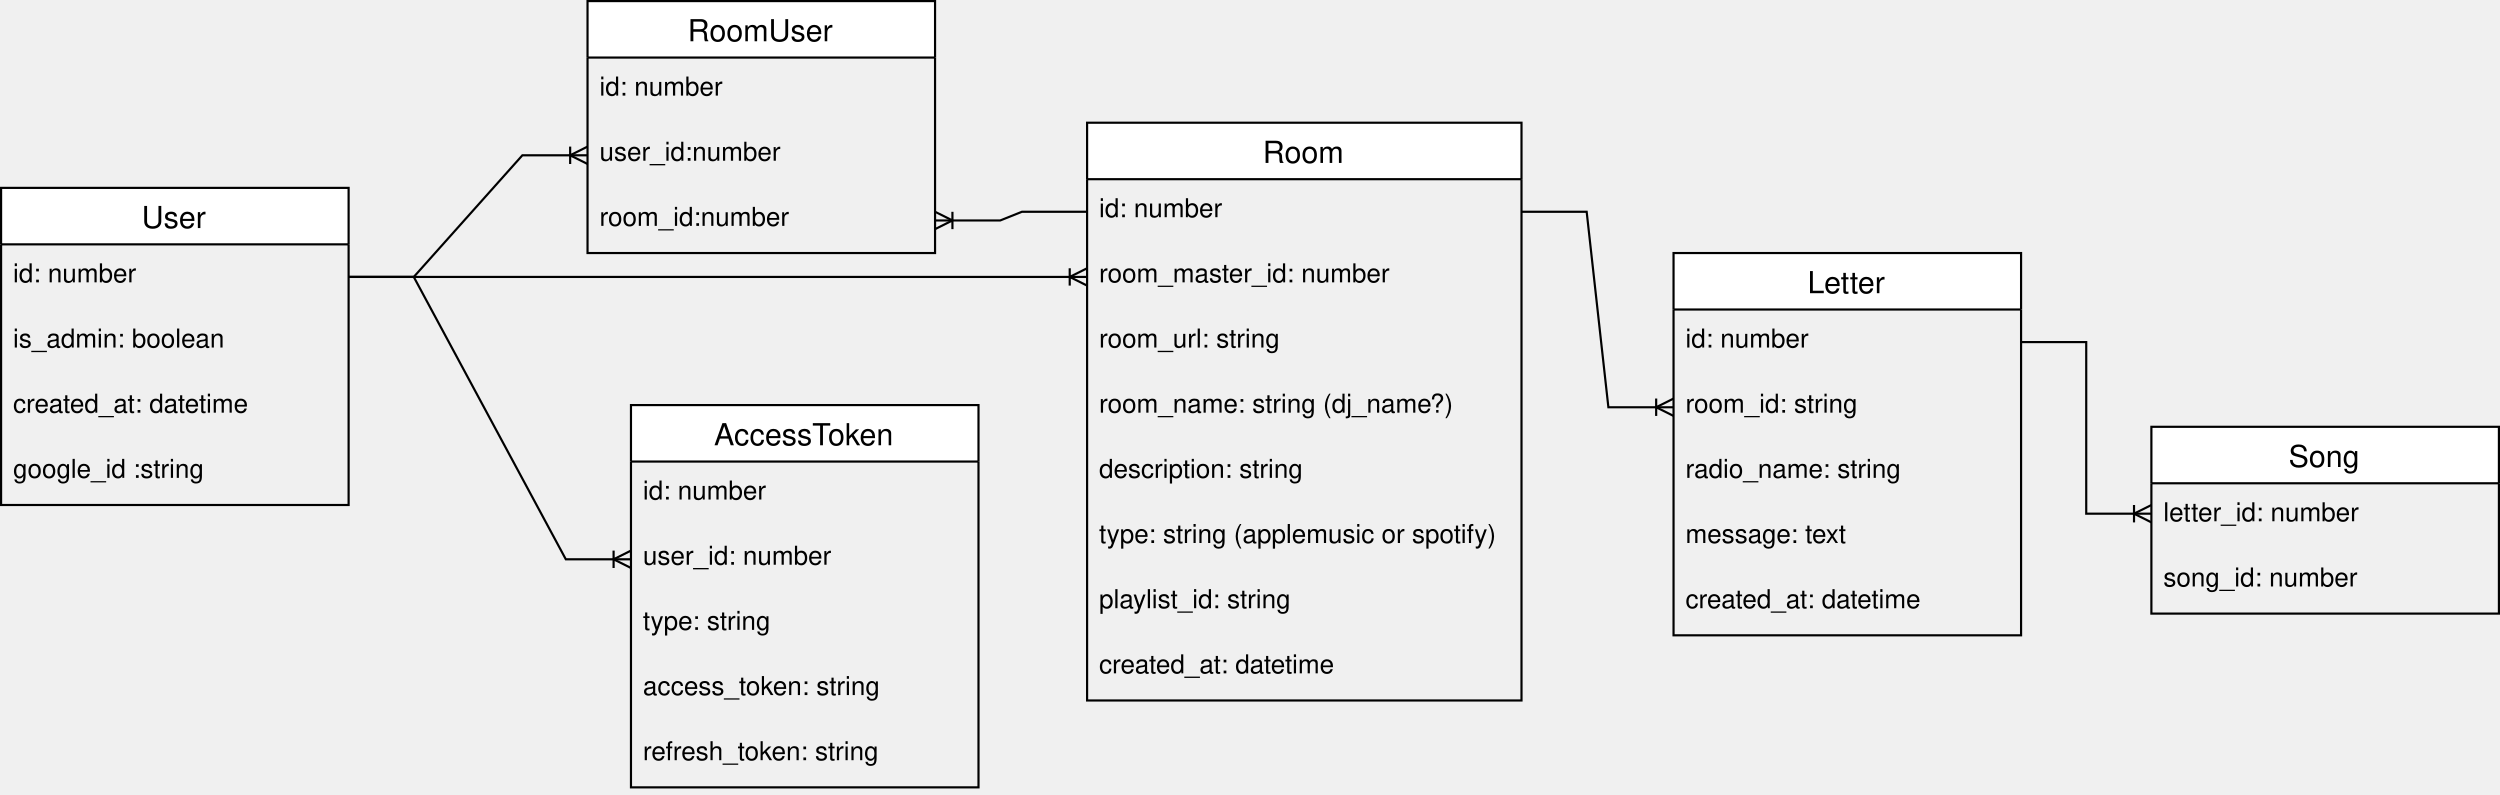
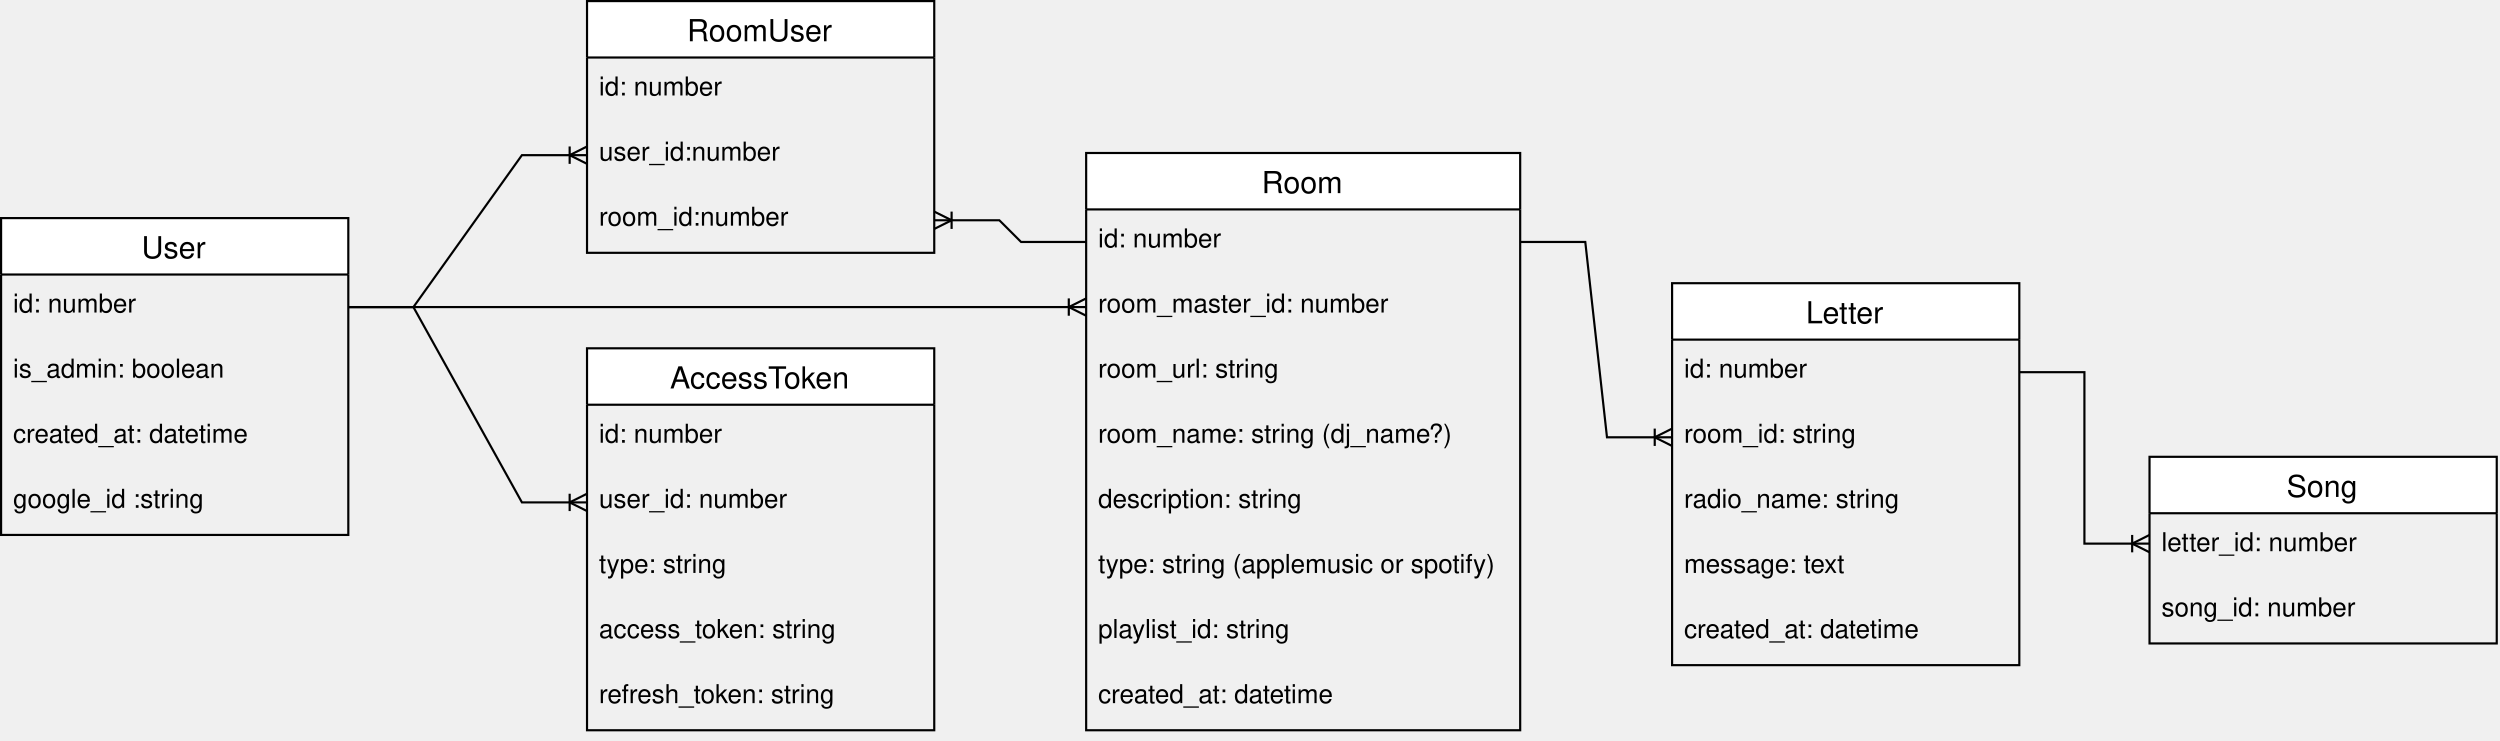
- <svg xmlns="http://www.w3.org/2000/svg" version="1.1" width="1151px" height="366px" viewBox="-0.5 -0.5 1151 366" content="&lt;mxfile&gt;&lt;diagram id=&quot;DxB8re_V_81puv3YuFOB&quot; name=&quot;Page-1&quot;&gt;7Vxdb+MoFP01lXYfsvJnkj62aTsjbTvqtl3NzlNEbeKwg00GkzaZXz/XNo5j48kkbbCjEVJVhQvGwDmGcy/YZ+4kXn3gaDG/YyGmZ44Vrs7cqzPHGVsW/M8M68LgnTuFIeIkLEx2ZXgk37E0yuuiJQlxWisoGKOCLOrGgCUJDkTNhjhnr/ViM0brd12gSN7RqgyPAaJYKfaZhGIuu+WMKvtHTKJ5eWd7eF7kxKgsLCtO5yhkr1sm9/rMnXDGRPErXk0wzcauHJfiupuf5G4axnEi9rlgefXtJeCX1t/fCIrsYDiePaSDcVHLC6JL2eF/U8xlg8W6HIX0lcQUJZC6nLFEPMocC9LBnNDwFq3ZMmtFKlDwtUxdzhkn36E8opBlgwGyuZAgO8NaicfsSlknxymUuS+7ZjdMd2hVK3iLUlG2hlGKFil5ztuXXRgjHpHkkgnBYlkIURIl8DuAuqCzsk9Fq2xPpm9QTGhG2o+YvmBBAgQZ6phLGF4wF3i1ZZIYfMAsxoKvoYjMHQxHkhDyidgQ5LXilz2Utvk2t7yh5LXkdLSpvIIdfkjkD2DBucKCrPgFmJJl/NzCB+iryOHk7CueMMpgFK8SVhCEUNowpQsUkCS6xbOsK15leZC9y0wMxnBG8ydkTsIQJxm+TCCBnjdkWzCSiLz3/iX8wSBNrL/8Mx/aNIG0XaXhLyvOxYQl0ExEcsAwMOUVZ2ypYe4chvnOJ+nXRChxH+4Hu2tpQr2cYrdhT6cojElSgP8MEy1GiUFfA/p+3+i7voJ+wDESOJwiUeAfQkqQGBsCaCDAuEMCfPryafVPhO5C7+mrNbj3WPr5fuB7CgEixiKKp3AZrEnuBQwcgGTQ14A+6MS+Z39Hgf+BgUQy0k+f9LMb0s8+V6WfY7WwwBnqkn62a7Tfux//zbP0HvHXCry22d+zFdzBFY2nMYwS5lPDAf0caJGA3XLA+QkHlpwW6BsBoA/9Fv2nDf32Jqv6L0c/QaD4a/Bbf4T/S/PNn4YNOtjQpge7pUMZ0dyiQ4jTgJOFICwx84F2Bni9M0D1CMR6ocwFaLGgOF6mJIAU4Ap5CybIbG2mBj3EGPWtE3yVGAuK1pSkYiMUzdSg0Vmw+p4aXNVLNMHCTing9k2BUqBsUeAWC2E2C3VGjGyrHjBy/H33CkfaAkaqTjTBgoMngOHeTDiV3UJHXQJyd9EIAP3g975ZaKvnRDgKCWsJFhj8j49/l3uF7Q+/elQgxmman53KwM9RNtBrgL7/jUJXjRMa7d8pBVoiQx1TQA0AKFDjMMKl1IcRIGL9gCnKYofXVY4ymnMRl3IfJ+FFdmATktcPwIcndoeSdQ7uMglxKKE9XG6nbMkDvAsSKW3A34jwLuxKDZT1dSdy20i1eWkbI8/H6AXXGtyGn7zHfUbsyj8YjOv+gTtsUKDou7yqYoFSkdPwM5r1FEOj1JOzadPvt0eY1I2oR9YiJoxneTTP0m0g7rp7epbjIziW7RxQSUDzAIPZjN6F/M7n6STdy9YWq9GlFGYAA71+6Lt0LltbrPqWpycu8IqI/8q64PeX7AJAuEhdlQtBnljLxDsEyejEdIbT1Bn+G3WGsuyMOhYaahQrO/VoXnrRfPLRawSy7dKr/GUg29amN1S/1qw2B6827t5UOBWlYasvPizTUmUa5PUh37vQaNnCrLYwDPL6kO/9XRdX1ZgXQYDT9AlQVV9wMyv/8VZ+tykd937d9Rhb2O1n39Vwpln5D50F3JN+4bUdd3UXq1r5Dfhawe998ffUxV893WqQPz7y/S/+amAZ5Yv/VOSrv2GAZgZ0uofd/vCrh9Y4noGcmhsOdMSBLjex20+xq36/AnVXceZuw8ny8y7b29s7IyMnE3Ye2F7defCdBjv2jTsPGhV5zYo0x519VX30Tj6rE/K1Ha7YGZ05HfZtPkJWuq72W9m3OU9R1nTeMf1OaI9N/zxWvtt+Okz6feYx9VNhvzORrJMjkt/AvymX9iZSoyK3WdGbiQTJ6qOGRfHqy5Du9Q8=&lt;/diagram&gt;&lt;/mxfile&gt;">
+ <svg xmlns="http://www.w3.org/2000/svg" version="1.1" width="1152px" height="341px" viewBox="-0.5 -0.5 1152 341">
  <defs>
-     <clipPath id="mx-clip-4-117-152-30-0">
-       <rect x="4" y="117" width="152" height="30" />
-     </clipPath>
-     <clipPath id="mx-clip-4-147-152-30-0">
-       <rect x="4" y="147" width="152" height="30" />
-     </clipPath>
-     <clipPath id="mx-clip-4-177-152-30-0">
-       <rect x="4" y="177" width="152" height="30" />
-     </clipPath>
-     <clipPath id="mx-clip-4-207-152-30-0">
-       <rect x="4" y="207" width="152" height="30" />
-     </clipPath>
-     <clipPath id="mx-clip-504-87-192-30-0">
-       <rect x="504" y="87" width="192" height="30" />
-     </clipPath>
-     <clipPath id="mx-clip-504-117-192-30-0">
-       <rect x="504" y="117" width="192" height="30" />
-     </clipPath>
-     <clipPath id="mx-clip-504-147-192-30-0">
-       <rect x="504" y="147" width="192" height="30" />
-     </clipPath>
-     <clipPath id="mx-clip-504-177-192-30-0">
-       <rect x="504" y="177" width="192" height="30" />
-     </clipPath>
-     <clipPath id="mx-clip-504-207-192-30-0">
-       <rect x="504" y="207" width="192" height="30" />
-     </clipPath>
-     <clipPath id="mx-clip-504-237-192-30-0">
-       <rect x="504" y="237" width="192" height="30" />
-     </clipPath>
-     <clipPath id="mx-clip-504-267-192-30-0">
-       <rect x="504" y="267" width="192" height="30" />
-     </clipPath>
-     <clipPath id="mx-clip-504-297-192-30-0">
-       <rect x="504" y="297" width="192" height="30" />
-     </clipPath>
-     <clipPath id="mx-clip-774-147-152-30-0">
-       <rect x="774" y="147" width="152" height="30" />
-     </clipPath>
-     <clipPath id="mx-clip-774-177-152-30-0">
-       <rect x="774" y="177" width="152" height="30" />
-     </clipPath>
-     <clipPath id="mx-clip-774-207-152-30-0">
-       <rect x="774" y="207" width="152" height="30" />
-     </clipPath>
-     <clipPath id="mx-clip-774-237-152-30-0">
-       <rect x="774" y="237" width="152" height="30" />
-     </clipPath>
-     <clipPath id="mx-clip-774-267-152-30-0">
-       <rect x="774" y="267" width="152" height="30" />
-     </clipPath>
-     <clipPath id="mx-clip-994-227-152-30-0">
-       <rect x="994" y="227" width="152" height="30" />
-     </clipPath>
-     <clipPath id="mx-clip-994-257-152-30-0">
-       <rect x="994" y="257" width="152" height="30" />
+     <clipPath id="mx-clip-4-131-152-30-0">
+       <rect x="4" y="131" width="152" height="30" />
+     </clipPath>
+     <clipPath id="mx-clip-4-161-152-30-0">
+       <rect x="4" y="161" width="152" height="30" />
+     </clipPath>
+     <clipPath id="mx-clip-4-191-152-30-0">
+       <rect x="4" y="191" width="152" height="30" />
+     </clipPath>
+     <clipPath id="mx-clip-4-221-152-30-0">
+       <rect x="4" y="221" width="152" height="30" />
+     </clipPath>
+     <clipPath id="mx-clip-504-101-192-30-0">
+       <rect x="504" y="101" width="192" height="30" />
+     </clipPath>
+     <clipPath id="mx-clip-504-131-192-30-0">
+       <rect x="504" y="131" width="192" height="30" />
+     </clipPath>
+     <clipPath id="mx-clip-504-161-192-30-0">
+       <rect x="504" y="161" width="192" height="30" />
+     </clipPath>
+     <clipPath id="mx-clip-504-191-192-30-0">
+       <rect x="504" y="191" width="192" height="30" />
+     </clipPath>
+     <clipPath id="mx-clip-504-221-192-30-0">
+       <rect x="504" y="221" width="192" height="30" />
+     </clipPath>
+     <clipPath id="mx-clip-504-251-192-30-0">
+       <rect x="504" y="251" width="192" height="30" />
+     </clipPath>
+     <clipPath id="mx-clip-504-281-192-30-0">
+       <rect x="504" y="281" width="192" height="30" />
+     </clipPath>
+     <clipPath id="mx-clip-504-311-192-30-0">
+       <rect x="504" y="311" width="192" height="30" />
+     </clipPath>
+     <clipPath id="mx-clip-774-161-152-30-0">
+       <rect x="774" y="161" width="152" height="30" />
+     </clipPath>
+     <clipPath id="mx-clip-774-191-152-30-0">
+       <rect x="774" y="191" width="152" height="30" />
+     </clipPath>
+     <clipPath id="mx-clip-774-221-152-30-0">
+       <rect x="774" y="221" width="152" height="30" />
+     </clipPath>
+     <clipPath id="mx-clip-774-251-152-30-0">
+       <rect x="774" y="251" width="152" height="30" />
+     </clipPath>
+     <clipPath id="mx-clip-774-281-152-30-0">
+       <rect x="774" y="281" width="152" height="30" />
+     </clipPath>
+     <clipPath id="mx-clip-994-241-152-30-0">
+       <rect x="994" y="241" width="152" height="30" />
+     </clipPath>
+     <clipPath id="mx-clip-994-271-152-30-0">
+       <rect x="994" y="271" width="152" height="30" />
    </clipPath>
    <clipPath id="mx-clip-274-31-152-30-0">
      <rect x="274" y="31" width="152" height="30" />
    </clipPath>
    <clipPath id="mx-clip-274-61-152-30-0">
      <rect x="274" y="61" width="152" height="30" />
    </clipPath>
    <clipPath id="mx-clip-274-91-152-30-0">
      <rect x="274" y="91" width="152" height="30" />
    </clipPath>
-     <clipPath id="mx-clip-294-217-152-30-0">
-       <rect x="294" y="217" width="152" height="30" />
-     </clipPath>
-     <clipPath id="mx-clip-294-247-152-30-0">
-       <rect x="294" y="247" width="152" height="30" />
-     </clipPath>
-     <clipPath id="mx-clip-294-277-152-30-0">
-       <rect x="294" y="277" width="152" height="30" />
-     </clipPath>
-     <clipPath id="mx-clip-294-307-152-30-0">
-       <rect x="294" y="307" width="152" height="30" />
-     </clipPath>
-     <clipPath id="mx-clip-294-337-152-30-0">
-       <rect x="294" y="337" width="152" height="30" />
+     <clipPath id="mx-clip-274-191-152-30-0">
+       <rect x="274" y="191" width="152" height="30" />
+     </clipPath>
+     <clipPath id="mx-clip-274-221-152-30-0">
+       <rect x="274" y="221" width="152" height="30" />
+     </clipPath>
+     <clipPath id="mx-clip-274-251-152-30-0">
+       <rect x="274" y="251" width="152" height="30" />
+     </clipPath>
+     <clipPath id="mx-clip-274-281-152-30-0">
+       <rect x="274" y="281" width="152" height="30" />
+     </clipPath>
+     <clipPath id="mx-clip-274-311-152-30-0">
+       <rect x="274" y="311" width="152" height="30" />
    </clipPath>
  </defs>
  <g>
-     <path d="M 0 112 L 0 86 L 160 86 L 160 112" fill="#ffffff" stroke="#000000" stroke-miterlimit="10" pointer-events="all" />
-     <path d="M 0 112 L 0 232 L 160 232 L 160 112" fill="none" stroke="#000000" stroke-miterlimit="10" pointer-events="none" />
-     <path d="M 0 112 L 160 112" fill="none" stroke="#000000" stroke-miterlimit="10" pointer-events="none" />
-     <g fill="#000000" font-family="Helvetica" pointer-events="none" text-anchor="middle" font-size="14px">
-       <text x="79.5" y="104.5">User</text>
-     </g>
-     <g fill="#000000" font-family="Helvetica" pointer-events="none" clip-path="url(#mx-clip-4-117-152-30-0)" font-size="12px">
-       <text x="5.5" y="129.5">id: number</text>
-     </g>
-     <g fill="#000000" font-family="Helvetica" pointer-events="none" clip-path="url(#mx-clip-4-147-152-30-0)" font-size="12px">
-       <text x="5.5" y="159.5">is_admin: boolean</text>
-     </g>
-     <g fill="#000000" font-family="Helvetica" pointer-events="none" clip-path="url(#mx-clip-4-177-152-30-0)" font-size="12px">
-       <text x="5.5" y="189.5">created_at: datetime</text>
-     </g>
-     <g fill="#000000" font-family="Helvetica" pointer-events="none" clip-path="url(#mx-clip-4-207-152-30-0)" font-size="12px">
-       <text x="5.5" y="219.5">google_id :string</text>
-     </g>
-     <path d="M 500 82 L 500 56 L 700 56 L 700 82" fill="#ffffff" stroke="#000000" stroke-miterlimit="10" pointer-events="none" />
-     <path d="M 500 82 L 500 322 L 700 322 L 700 82" fill="none" stroke="#000000" stroke-miterlimit="10" pointer-events="none" />
-     <path d="M 500 82 L 700 82" fill="none" stroke="#000000" stroke-miterlimit="10" pointer-events="none" />
-     <g fill="#000000" font-family="Helvetica" pointer-events="none" text-anchor="middle" font-size="14px">
-       <text x="599.5" y="74.5">Room</text>
-     </g>
-     <g fill="#000000" font-family="Helvetica" pointer-events="none" clip-path="url(#mx-clip-504-87-192-30-0)" font-size="12px">
-       <text x="505.5" y="99.5">id: number</text>
-     </g>
-     <g fill="#000000" font-family="Helvetica" pointer-events="none" clip-path="url(#mx-clip-504-117-192-30-0)" font-size="12px">
-       <text x="505.5" y="129.5">room_master_id: number</text>
-     </g>
-     <g fill="#000000" font-family="Helvetica" pointer-events="none" clip-path="url(#mx-clip-504-147-192-30-0)" font-size="12px">
-       <text x="505.5" y="159.5">room_url: string</text>
-     </g>
-     <g fill="#000000" font-family="Helvetica" pointer-events="none" clip-path="url(#mx-clip-504-177-192-30-0)" font-size="12px">
-       <text x="505.5" y="189.5">room_name: string (dj_name?)</text>
-     </g>
-     <g fill="#000000" font-family="Helvetica" pointer-events="none" clip-path="url(#mx-clip-504-207-192-30-0)" font-size="12px">
-       <text x="505.5" y="219.5">description: string</text>
-     </g>
-     <g fill="#000000" font-family="Helvetica" pointer-events="none" clip-path="url(#mx-clip-504-237-192-30-0)" font-size="12px">
-       <text x="505.5" y="249.5">type: string (applemusic or spotify)</text>
-     </g>
-     <g fill="#000000" font-family="Helvetica" pointer-events="none" clip-path="url(#mx-clip-504-267-192-30-0)" font-size="12px">
-       <text x="505.5" y="279.5">playlist_id: string</text>
-     </g>
-     <g fill="#000000" font-family="Helvetica" pointer-events="none" clip-path="url(#mx-clip-504-297-192-30-0)" font-size="12px">
-       <text x="505.5" y="309.5">created_at: datetime</text>
-     </g>
-     <path d="M 770 142 L 770 116 L 930 116 L 930 142" fill="#ffffff" stroke="#000000" stroke-miterlimit="10" pointer-events="none" />
-     <path d="M 770 142 L 770 292 L 930 292 L 930 142" fill="none" stroke="#000000" stroke-miterlimit="10" pointer-events="none" />
-     <path d="M 770 142 L 930 142" fill="none" stroke="#000000" stroke-miterlimit="10" pointer-events="none" />
-     <g fill="#000000" font-family="Helvetica" pointer-events="none" text-anchor="middle" font-size="14px">
-       <text x="849.5" y="134.5">Letter</text>
-     </g>
-     <g fill="#000000" font-family="Helvetica" pointer-events="none" clip-path="url(#mx-clip-774-147-152-30-0)" font-size="12px">
-       <text x="775.5" y="159.5">id: number</text>
-     </g>
-     <g fill="#000000" font-family="Helvetica" pointer-events="none" clip-path="url(#mx-clip-774-177-152-30-0)" font-size="12px">
-       <text x="775.5" y="189.5">room_id: string</text>
-     </g>
-     <g fill="#000000" font-family="Helvetica" pointer-events="none" clip-path="url(#mx-clip-774-207-152-30-0)" font-size="12px">
-       <text x="775.5" y="219.5">radio_name: string</text>
-     </g>
-     <g fill="#000000" font-family="Helvetica" pointer-events="none" clip-path="url(#mx-clip-774-237-152-30-0)" font-size="12px">
-       <text x="775.5" y="249.5">message: text</text>
-     </g>
-     <g fill="#000000" font-family="Helvetica" pointer-events="none" clip-path="url(#mx-clip-774-267-152-30-0)" font-size="12px">
-       <text x="775.5" y="279.5">created_at: datetime</text>
-     </g>
-     <path d="M 700 97 L 730 97 L 740 187 L 770 187" fill="none" stroke="#000000" stroke-miterlimit="10" pointer-events="none" />
-     <path d="M 762 191 L 762 183 M 770 183 L 762 187 L 770 191" fill="none" stroke="#000000" stroke-miterlimit="10" pointer-events="none" />
-     <path d="M 990 222 L 990 196 L 1150 196 L 1150 222" fill="#ffffff" stroke="#000000" stroke-miterlimit="10" pointer-events="none" />
-     <path d="M 990 222 L 990 282 L 1150 282 L 1150 222" fill="none" stroke="#000000" stroke-miterlimit="10" pointer-events="none" />
-     <path d="M 990 222 L 1150 222" fill="none" stroke="#000000" stroke-miterlimit="10" pointer-events="none" />
-     <g fill="#000000" font-family="Helvetica" pointer-events="none" text-anchor="middle" font-size="14px">
-       <text x="1069.5" y="214.5">Song</text>
-     </g>
-     <g fill="#000000" font-family="Helvetica" pointer-events="none" clip-path="url(#mx-clip-994-227-152-30-0)" font-size="12px">
-       <text x="995.5" y="239.5">letter_id: number</text>
-     </g>
-     <g fill="#000000" font-family="Helvetica" pointer-events="none" clip-path="url(#mx-clip-994-257-152-30-0)" font-size="12px">
-       <text x="995.5" y="269.5">song_id: number</text>
-     </g>
-     <path d="M 930 157 L 960 157 L 960 196.5 L 960 236 L 990 236" fill="none" stroke="#000000" stroke-miterlimit="10" pointer-events="none" />
-     <path d="M 982 240 L 982 232 M 990 232 L 982 236 L 990 240" fill="none" stroke="#000000" stroke-miterlimit="10" pointer-events="none" />
-     <path d="M 270 26 L 270 0 L 430 0 L 430 26" fill="#ffffff" stroke="#000000" stroke-miterlimit="10" pointer-events="none" />
-     <path d="M 270 26 L 270 116 L 430 116 L 430 26" fill="none" stroke="#000000" stroke-miterlimit="10" pointer-events="none" />
-     <path d="M 270 26 L 430 26" fill="none" stroke="#000000" stroke-miterlimit="10" pointer-events="none" />
-     <g fill="#000000" font-family="Helvetica" pointer-events="none" text-anchor="middle" font-size="14px">
+     <path d="M 0 126 L 0 100 L 160 100 L 160 126" fill="rgb(255, 255, 255)" stroke="rgb(0, 0, 0)" stroke-miterlimit="10" pointer-events="all" />
+     <path d="M 0 126 L 0 246 L 160 246 L 160 126" fill="none" stroke="rgb(0, 0, 0)" stroke-miterlimit="10" pointer-events="none" />
+     <path d="M 0 126 L 160 126" fill="none" stroke="rgb(0, 0, 0)" stroke-miterlimit="10" pointer-events="none" />
+     <g fill="rgb(0, 0, 0)" font-family="Helvetica" pointer-events="none" text-anchor="middle" font-size="14px">
+       <text x="79.5" y="118.5">User</text>
+     </g>
+     <g fill="rgb(0, 0, 0)" font-family="Helvetica" pointer-events="none" clip-path="url(#mx-clip-4-131-152-30-0)" font-size="12px">
+       <text x="5.5" y="143.5">id: number</text>
+     </g>
+     <g fill="rgb(0, 0, 0)" font-family="Helvetica" pointer-events="none" clip-path="url(#mx-clip-4-161-152-30-0)" font-size="12px">
+       <text x="5.5" y="173.5">is_admin: boolean</text>
+     </g>
+     <g fill="rgb(0, 0, 0)" font-family="Helvetica" pointer-events="none" clip-path="url(#mx-clip-4-191-152-30-0)" font-size="12px">
+       <text x="5.5" y="203.5">created_at: datetime</text>
+     </g>
+     <g fill="rgb(0, 0, 0)" font-family="Helvetica" pointer-events="none" clip-path="url(#mx-clip-4-221-152-30-0)" font-size="12px">
+       <text x="5.5" y="233.5">google_id :string</text>
+     </g>
+     <path d="M 500 96 L 500 70 L 700 70 L 700 96" fill="rgb(255, 255, 255)" stroke="rgb(0, 0, 0)" stroke-miterlimit="10" pointer-events="none" />
+     <path d="M 500 96 L 500 336 L 700 336 L 700 96" fill="none" stroke="rgb(0, 0, 0)" stroke-miterlimit="10" pointer-events="none" />
+     <path d="M 500 96 L 700 96" fill="none" stroke="rgb(0, 0, 0)" stroke-miterlimit="10" pointer-events="none" />
+     <g fill="rgb(0, 0, 0)" font-family="Helvetica" pointer-events="none" text-anchor="middle" font-size="14px">
+       <text x="599.5" y="88.5">Room</text>
+     </g>
+     <g fill="rgb(0, 0, 0)" font-family="Helvetica" pointer-events="none" clip-path="url(#mx-clip-504-101-192-30-0)" font-size="12px">
+       <text x="505.5" y="113.5">id: number</text>
+     </g>
+     <g fill="rgb(0, 0, 0)" font-family="Helvetica" pointer-events="none" clip-path="url(#mx-clip-504-131-192-30-0)" font-size="12px">
+       <text x="505.5" y="143.5">room_master_id: number</text>
+     </g>
+     <g fill="rgb(0, 0, 0)" font-family="Helvetica" pointer-events="none" clip-path="url(#mx-clip-504-161-192-30-0)" font-size="12px">
+       <text x="505.5" y="173.5">room_url: string</text>
+     </g>
+     <g fill="rgb(0, 0, 0)" font-family="Helvetica" pointer-events="none" clip-path="url(#mx-clip-504-191-192-30-0)" font-size="12px">
+       <text x="505.5" y="203.5">room_name: string (dj_name?)</text>
+     </g>
+     <g fill="rgb(0, 0, 0)" font-family="Helvetica" pointer-events="none" clip-path="url(#mx-clip-504-221-192-30-0)" font-size="12px">
+       <text x="505.5" y="233.5">description: string</text>
+     </g>
+     <g fill="rgb(0, 0, 0)" font-family="Helvetica" pointer-events="none" clip-path="url(#mx-clip-504-251-192-30-0)" font-size="12px">
+       <text x="505.5" y="263.5">type: string (applemusic or spotify)</text>
+     </g>
+     <g fill="rgb(0, 0, 0)" font-family="Helvetica" pointer-events="none" clip-path="url(#mx-clip-504-281-192-30-0)" font-size="12px">
+       <text x="505.5" y="293.5">playlist_id: string</text>
+     </g>
+     <g fill="rgb(0, 0, 0)" font-family="Helvetica" pointer-events="none" clip-path="url(#mx-clip-504-311-192-30-0)" font-size="12px">
+       <text x="505.5" y="323.5">created_at: datetime</text>
+     </g>
+     <path d="M 770 156 L 770 130 L 930 130 L 930 156" fill="rgb(255, 255, 255)" stroke="rgb(0, 0, 0)" stroke-miterlimit="10" pointer-events="none" />
+     <path d="M 770 156 L 770 306 L 930 306 L 930 156" fill="none" stroke="rgb(0, 0, 0)" stroke-miterlimit="10" pointer-events="none" />
+     <path d="M 770 156 L 930 156" fill="none" stroke="rgb(0, 0, 0)" stroke-miterlimit="10" pointer-events="none" />
+     <g fill="rgb(0, 0, 0)" font-family="Helvetica" pointer-events="none" text-anchor="middle" font-size="14px">
+       <text x="849.5" y="148.5">Letter</text>
+     </g>
+     <g fill="rgb(0, 0, 0)" font-family="Helvetica" pointer-events="none" clip-path="url(#mx-clip-774-161-152-30-0)" font-size="12px">
+       <text x="775.5" y="173.5">id: number</text>
+     </g>
+     <g fill="rgb(0, 0, 0)" font-family="Helvetica" pointer-events="none" clip-path="url(#mx-clip-774-191-152-30-0)" font-size="12px">
+       <text x="775.5" y="203.5">room_id: string</text>
+     </g>
+     <g fill="rgb(0, 0, 0)" font-family="Helvetica" pointer-events="none" clip-path="url(#mx-clip-774-221-152-30-0)" font-size="12px">
+       <text x="775.5" y="233.5">radio_name: string</text>
+     </g>
+     <g fill="rgb(0, 0, 0)" font-family="Helvetica" pointer-events="none" clip-path="url(#mx-clip-774-251-152-30-0)" font-size="12px">
+       <text x="775.5" y="263.5">message: text</text>
+     </g>
+     <g fill="rgb(0, 0, 0)" font-family="Helvetica" pointer-events="none" clip-path="url(#mx-clip-774-281-152-30-0)" font-size="12px">
+       <text x="775.5" y="293.5">created_at: datetime</text>
+     </g>
+     <path d="M 700 111 L 730 111 L 740 201 L 770 201" fill="none" stroke="rgb(0, 0, 0)" stroke-miterlimit="10" pointer-events="none" />
+     <path d="M 762 205 L 762 197 M 770 197 L 762 201 L 770 205" fill="none" stroke="rgb(0, 0, 0)" stroke-miterlimit="10" pointer-events="none" />
+     <path d="M 990 236 L 990 210 L 1150 210 L 1150 236" fill="rgb(255, 255, 255)" stroke="rgb(0, 0, 0)" stroke-miterlimit="10" pointer-events="none" />
+     <path d="M 990 236 L 990 296 L 1150 296 L 1150 236" fill="none" stroke="rgb(0, 0, 0)" stroke-miterlimit="10" pointer-events="none" />
+     <path d="M 990 236 L 1150 236" fill="none" stroke="rgb(0, 0, 0)" stroke-miterlimit="10" pointer-events="none" />
+     <g fill="rgb(0, 0, 0)" font-family="Helvetica" pointer-events="none" text-anchor="middle" font-size="14px">
+       <text x="1069.5" y="228.5">Song</text>
+     </g>
+     <g fill="rgb(0, 0, 0)" font-family="Helvetica" pointer-events="none" clip-path="url(#mx-clip-994-241-152-30-0)" font-size="12px">
+       <text x="995.5" y="253.5">letter_id: number</text>
+     </g>
+     <g fill="rgb(0, 0, 0)" font-family="Helvetica" pointer-events="none" clip-path="url(#mx-clip-994-271-152-30-0)" font-size="12px">
+       <text x="995.5" y="283.5">song_id: number</text>
+     </g>
+     <path d="M 930 171 L 960 171 L 960 210.5 L 960 250 L 990 250" fill="none" stroke="rgb(0, 0, 0)" stroke-miterlimit="10" pointer-events="none" />
+     <path d="M 982 254 L 982 246 M 990 246 L 982 250 L 990 254" fill="none" stroke="rgb(0, 0, 0)" stroke-miterlimit="10" pointer-events="none" />
+     <path d="M 270 26 L 270 0 L 430 0 L 430 26" fill="rgb(255, 255, 255)" stroke="rgb(0, 0, 0)" stroke-miterlimit="10" pointer-events="none" />
+     <path d="M 270 26 L 270 116 L 430 116 L 430 26" fill="none" stroke="rgb(0, 0, 0)" stroke-miterlimit="10" pointer-events="none" />
+     <path d="M 270 26 L 430 26" fill="none" stroke="rgb(0, 0, 0)" stroke-miterlimit="10" pointer-events="none" />
+     <g fill="rgb(0, 0, 0)" font-family="Helvetica" pointer-events="none" text-anchor="middle" font-size="14px">
      <text x="349.5" y="18.5">RoomUser</text>
    </g>
-     <g fill="#000000" font-family="Helvetica" pointer-events="none" clip-path="url(#mx-clip-274-31-152-30-0)" font-size="12px">
+     <g fill="rgb(0, 0, 0)" font-family="Helvetica" pointer-events="none" clip-path="url(#mx-clip-274-31-152-30-0)" font-size="12px">
      <text x="275.5" y="43.5">id: number</text>
    </g>
-     <g fill="#000000" font-family="Helvetica" pointer-events="none" clip-path="url(#mx-clip-274-61-152-30-0)" font-size="12px">
+     <g fill="rgb(0, 0, 0)" font-family="Helvetica" pointer-events="none" clip-path="url(#mx-clip-274-61-152-30-0)" font-size="12px">
      <text x="275.5" y="73.5">user_id:number</text>
    </g>
-     <g fill="#000000" font-family="Helvetica" pointer-events="none" clip-path="url(#mx-clip-274-91-152-30-0)" font-size="12px">
+     <g fill="rgb(0, 0, 0)" font-family="Helvetica" pointer-events="none" clip-path="url(#mx-clip-274-91-152-30-0)" font-size="12px">
      <text x="275.5" y="103.5">room_id:number</text>
    </g>
-     <path d="M 290 212 L 290 186 L 450 186 L 450 212" fill="#ffffff" stroke="#000000" stroke-miterlimit="10" pointer-events="none" />
-     <path d="M 290 212 L 290 362 L 450 362 L 450 212" fill="none" stroke="#000000" stroke-miterlimit="10" pointer-events="none" />
-     <path d="M 290 212 L 450 212" fill="none" stroke="#000000" stroke-miterlimit="10" pointer-events="none" />
-     <g fill="#000000" font-family="Helvetica" pointer-events="none" text-anchor="middle" font-size="14px">
-       <text x="369.5" y="204.5">AccessToken</text>
-     </g>
-     <g fill="#000000" font-family="Helvetica" pointer-events="none" clip-path="url(#mx-clip-294-217-152-30-0)" font-size="12px">
-       <text x="295.5" y="229.5">id: number</text>
-     </g>
-     <g fill="#000000" font-family="Helvetica" pointer-events="none" clip-path="url(#mx-clip-294-247-152-30-0)" font-size="12px">
-       <text x="295.5" y="259.5">user_id: number</text>
-     </g>
-     <g fill="#000000" font-family="Helvetica" pointer-events="none" clip-path="url(#mx-clip-294-277-152-30-0)" font-size="12px">
-       <text x="295.5" y="289.5">type: string</text>
-     </g>
-     <g fill="#000000" font-family="Helvetica" pointer-events="none" clip-path="url(#mx-clip-294-307-152-30-0)" font-size="12px">
-       <text x="295.5" y="319.5">access_token: string</text>
-     </g>
-     <g fill="#000000" font-family="Helvetica" pointer-events="none" clip-path="url(#mx-clip-294-337-152-30-0)" font-size="12px">
-       <text x="295.5" y="349.5">refresh_token: string</text>
-     </g>
-     <path d="M 160 127 L 190 127 L 240 71 L 270 71" fill="none" stroke="#000000" stroke-miterlimit="10" pointer-events="none" />
-     <path d="M 262 75 L 262 67 M 270 67 L 262 71 L 270 75" fill="none" stroke="#000000" stroke-miterlimit="10" pointer-events="none" />
-     <path d="M 500 97 L 470 97 L 460 101 L 430 101" fill="none" stroke="#000000" stroke-miterlimit="10" pointer-events="none" />
-     <path d="M 438 97 L 438 105 M 430 105 L 438 101 L 430 97" fill="none" stroke="#000000" stroke-miterlimit="10" pointer-events="none" />
-     <path d="M 160 127 L 190 127 L 470 127 L 500 127" fill="none" stroke="#000000" stroke-miterlimit="10" pointer-events="none" />
-     <path d="M 492 131 L 492 123 M 500 123 L 492 127 L 500 131" fill="none" stroke="#000000" stroke-miterlimit="10" pointer-events="none" />
-     <path d="M 160 127 L 190 127 L 260 257 L 290 257" fill="none" stroke="#000000" stroke-miterlimit="10" pointer-events="none" />
-     <path d="M 282 261 L 282 253 M 290 253 L 282 257 L 290 261" fill="none" stroke="#000000" stroke-miterlimit="10" pointer-events="none" />
+     <path d="M 270 186 L 270 160 L 430 160 L 430 186" fill="rgb(255, 255, 255)" stroke="rgb(0, 0, 0)" stroke-miterlimit="10" pointer-events="none" />
+     <path d="M 270 186 L 270 336 L 430 336 L 430 186" fill="none" stroke="rgb(0, 0, 0)" stroke-miterlimit="10" pointer-events="none" />
+     <path d="M 270 186 L 430 186" fill="none" stroke="rgb(0, 0, 0)" stroke-miterlimit="10" pointer-events="none" />
+     <g fill="rgb(0, 0, 0)" font-family="Helvetica" pointer-events="none" text-anchor="middle" font-size="14px">
+       <text x="349.5" y="178.5">AccessToken</text>
+     </g>
+     <g fill="rgb(0, 0, 0)" font-family="Helvetica" pointer-events="none" clip-path="url(#mx-clip-274-191-152-30-0)" font-size="12px">
+       <text x="275.5" y="203.5">id: number</text>
+     </g>
+     <g fill="rgb(0, 0, 0)" font-family="Helvetica" pointer-events="none" clip-path="url(#mx-clip-274-221-152-30-0)" font-size="12px">
+       <text x="275.5" y="233.5">user_id: number</text>
+     </g>
+     <g fill="rgb(0, 0, 0)" font-family="Helvetica" pointer-events="none" clip-path="url(#mx-clip-274-251-152-30-0)" font-size="12px">
+       <text x="275.5" y="263.5">type: string</text>
+     </g>
+     <g fill="rgb(0, 0, 0)" font-family="Helvetica" pointer-events="none" clip-path="url(#mx-clip-274-281-152-30-0)" font-size="12px">
+       <text x="275.5" y="293.5">access_token: string</text>
+     </g>
+     <g fill="rgb(0, 0, 0)" font-family="Helvetica" pointer-events="none" clip-path="url(#mx-clip-274-311-152-30-0)" font-size="12px">
+       <text x="275.5" y="323.5">refresh_token: string</text>
+     </g>
+     <path d="M 160 141 L 190 141 L 240 71 L 270 71" fill="none" stroke="rgb(0, 0, 0)" stroke-miterlimit="10" pointer-events="none" />
+     <path d="M 262 75 L 262 67 M 270 67 L 262 71 L 270 75" fill="none" stroke="rgb(0, 0, 0)" stroke-miterlimit="10" pointer-events="none" />
+     <path d="M 500 111 L 470 111 L 460 101 L 430 101" fill="none" stroke="rgb(0, 0, 0)" stroke-miterlimit="10" pointer-events="none" />
+     <path d="M 438 97 L 438 105 M 430 105 L 438 101 L 430 97" fill="none" stroke="rgb(0, 0, 0)" stroke-miterlimit="10" pointer-events="none" />
+     <path d="M 160 141 L 190 141 L 470 141 L 500 141" fill="none" stroke="rgb(0, 0, 0)" stroke-miterlimit="10" pointer-events="none" />
+     <path d="M 492 145 L 492 137 M 500 137 L 492 141 L 500 145" fill="none" stroke="rgb(0, 0, 0)" stroke-miterlimit="10" pointer-events="none" />
+     <path d="M 160 141 L 190 141 L 240 231 L 270 231" fill="none" stroke="rgb(0, 0, 0)" stroke-miterlimit="10" pointer-events="none" />
+     <path d="M 262 235 L 262 227 M 270 227 L 262 231 L 270 235" fill="none" stroke="rgb(0, 0, 0)" stroke-miterlimit="10" pointer-events="none" />
  </g>
</svg>
